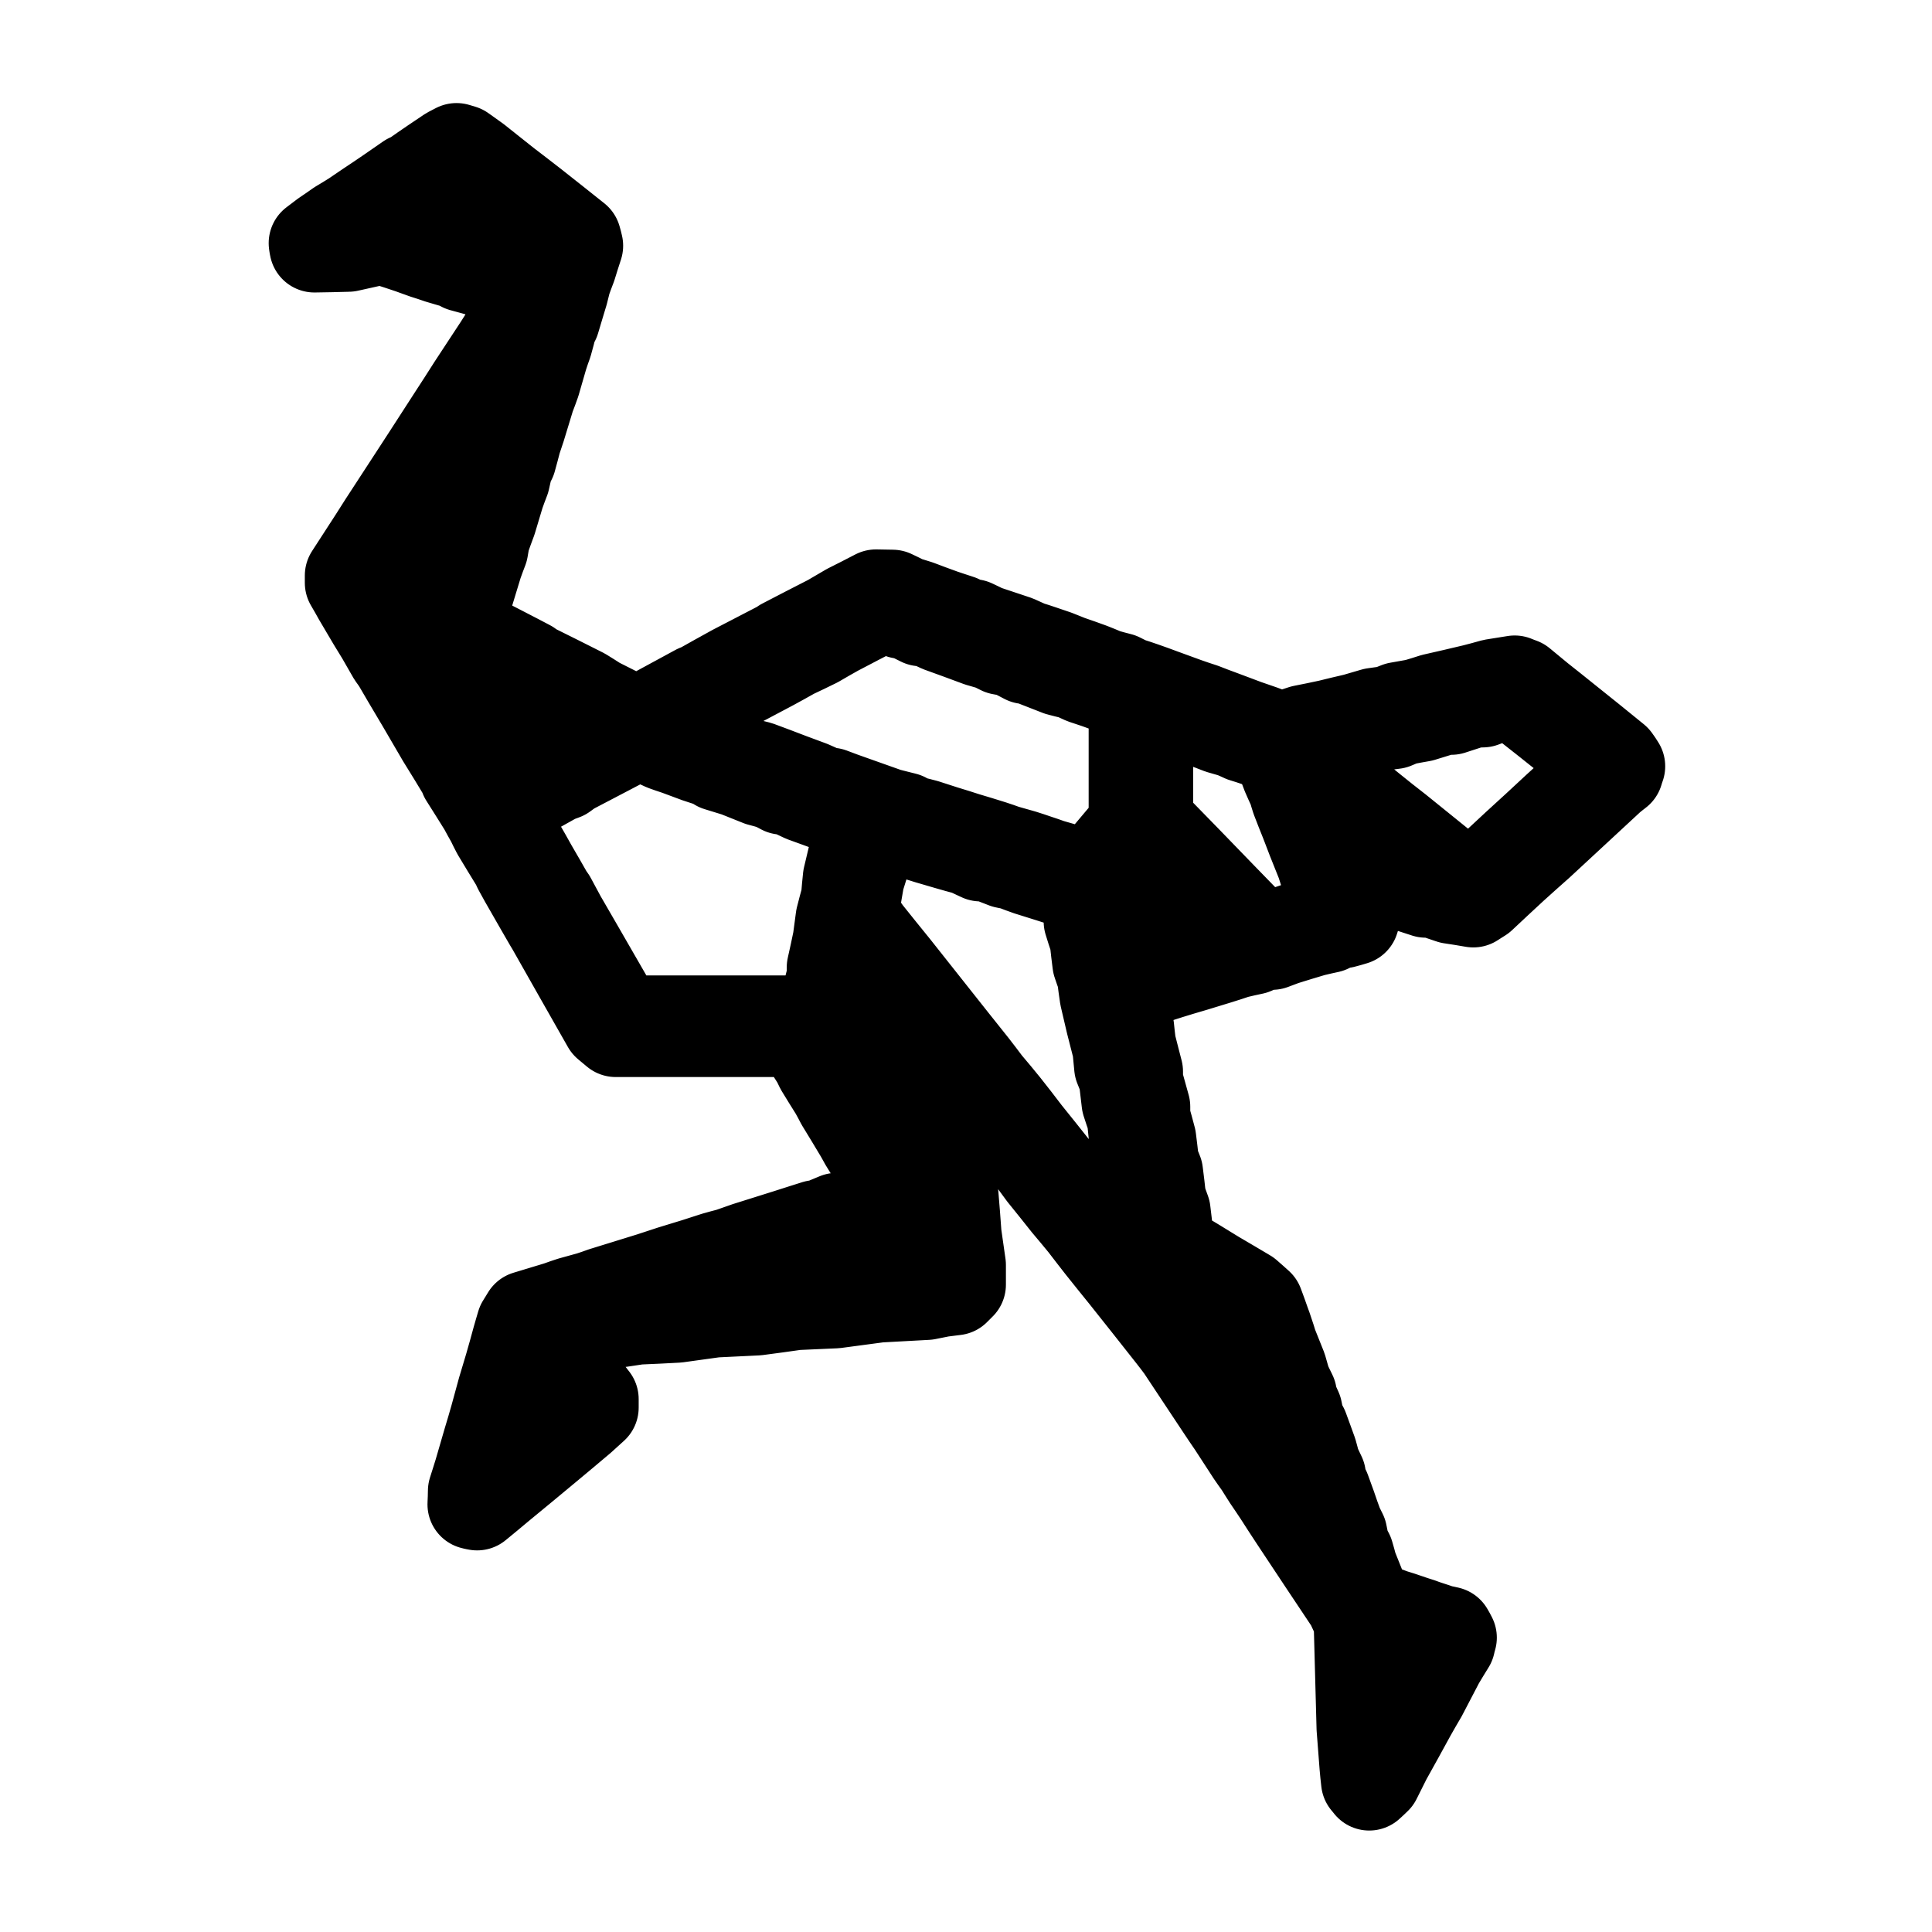
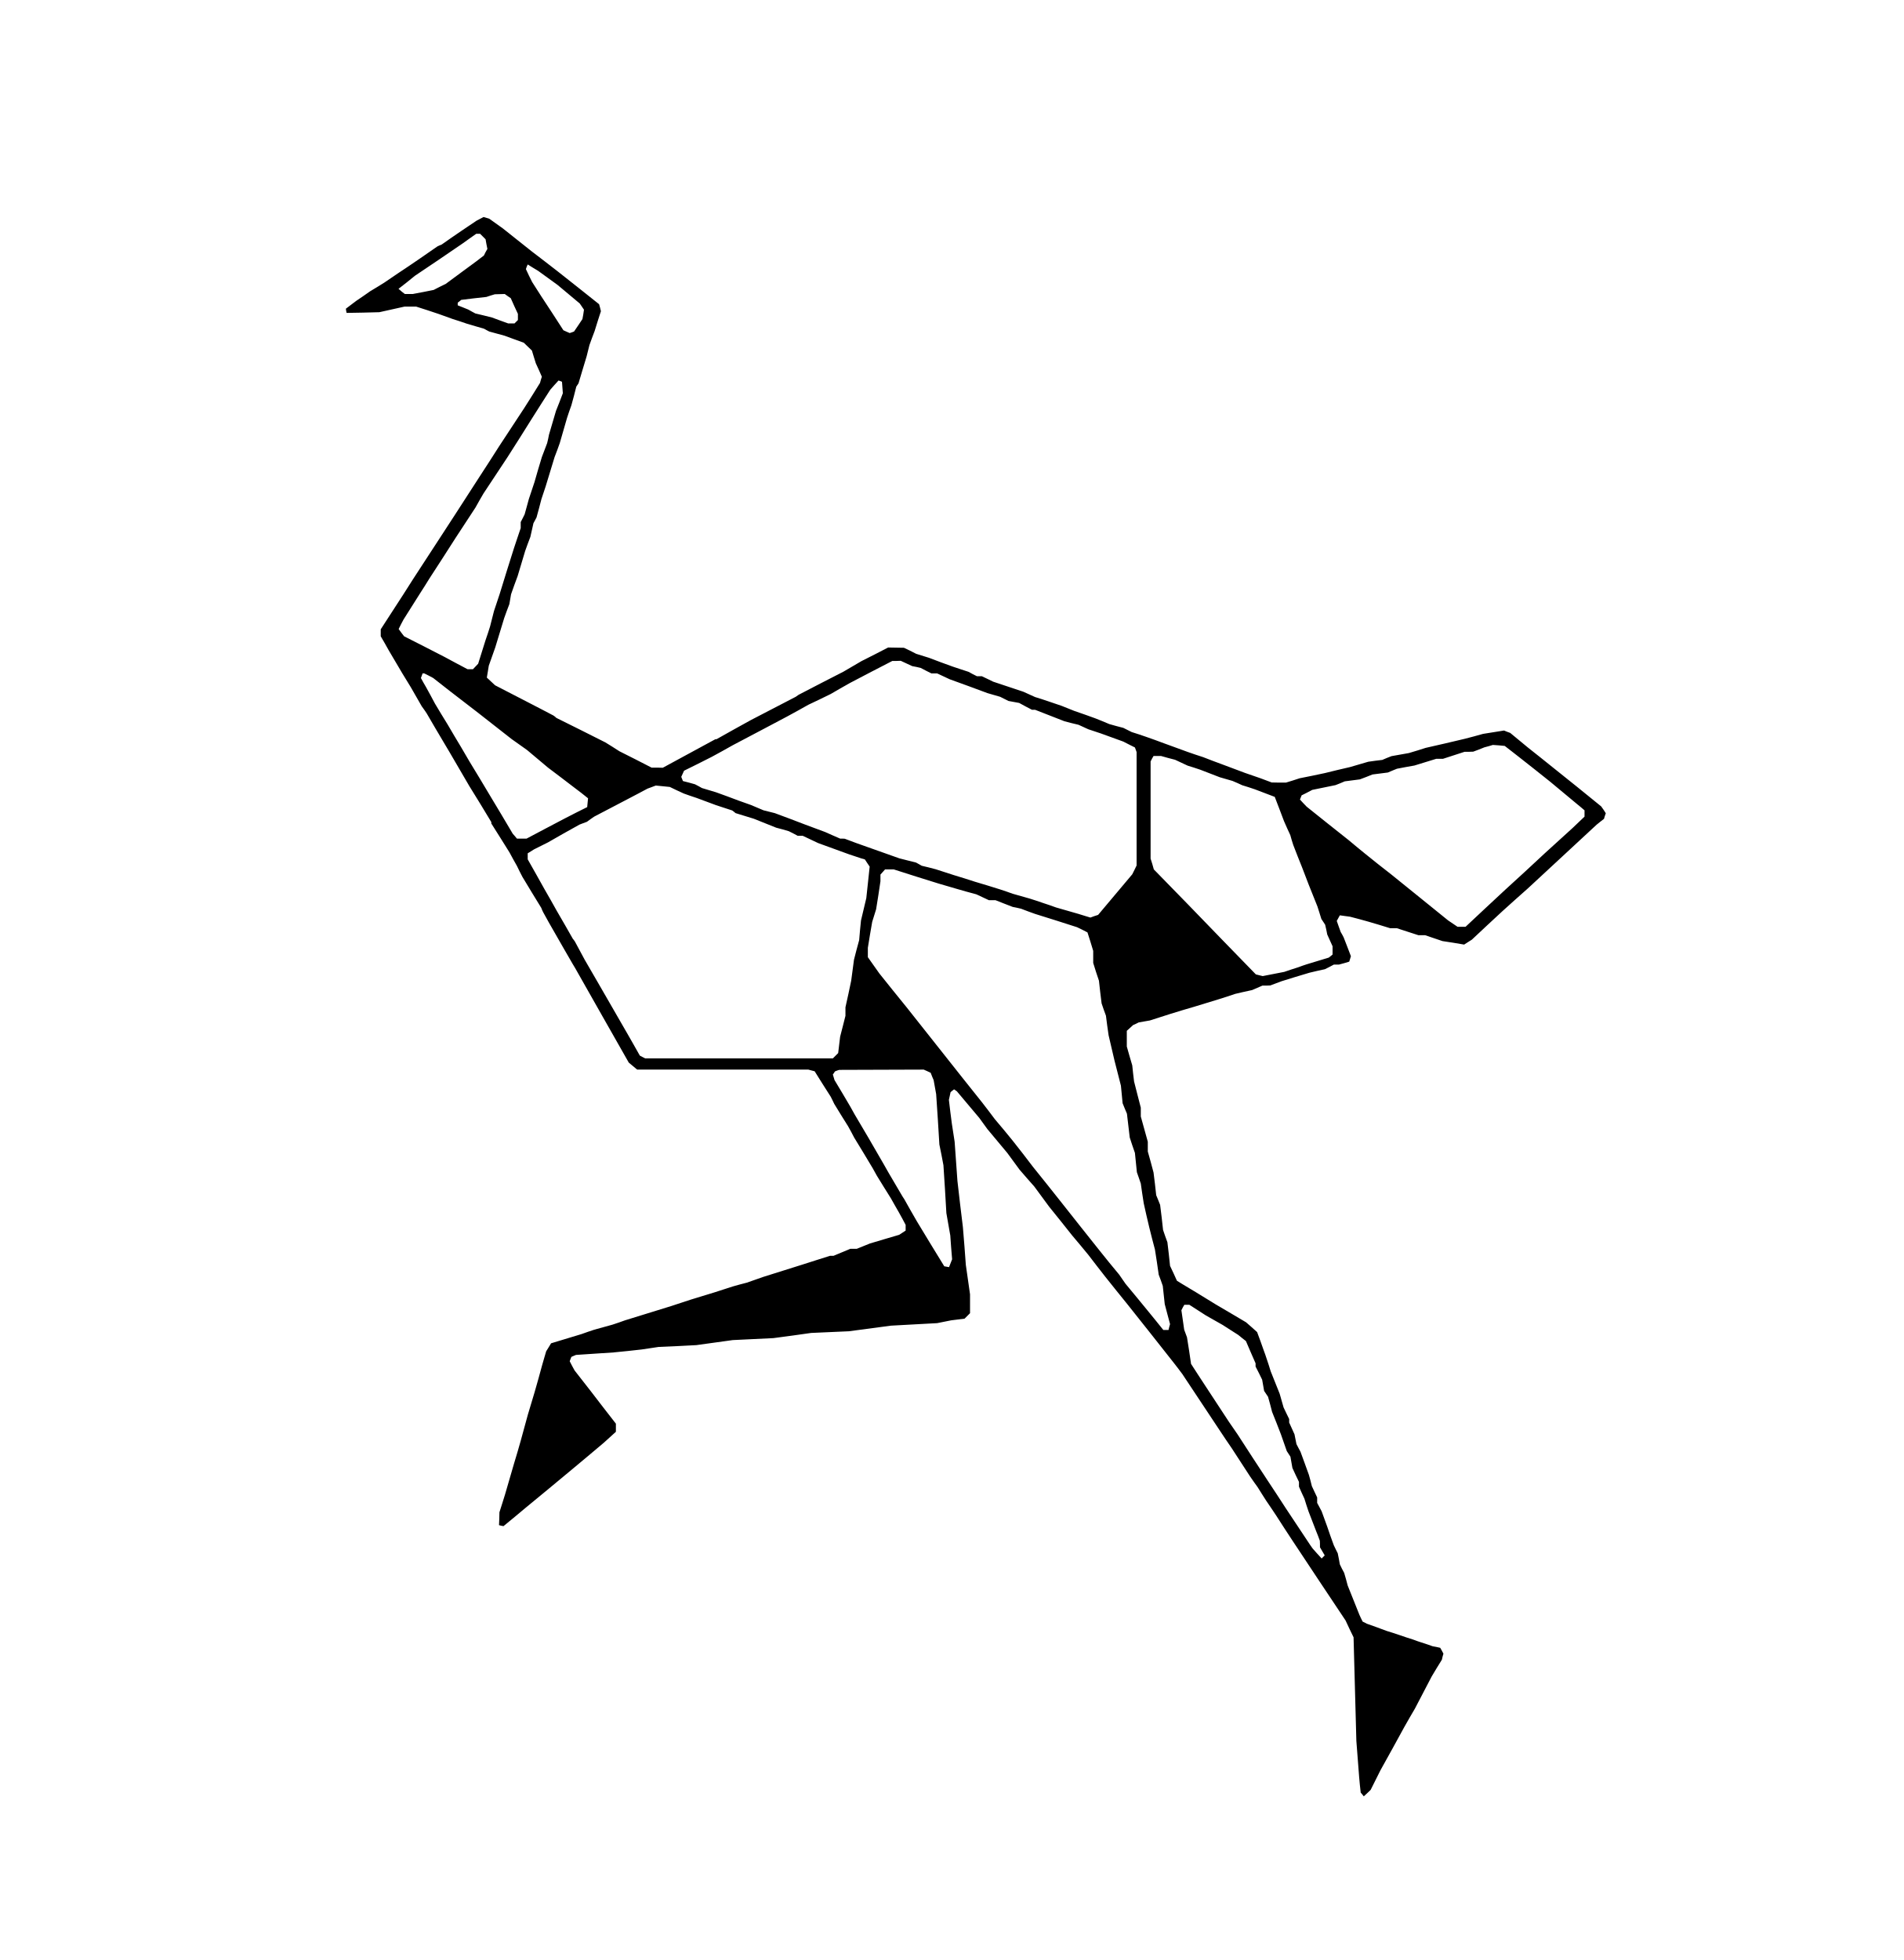
- <svg xmlns="http://www.w3.org/2000/svg" viewBox="31 53 1331 1331">
-   <g transform="translate(0,1400) scale(0.1,-0.1)" fill="currentColor" stroke="currentColor" stroke-width="620" stroke-linejoin="round">
+ <svg xmlns="http://www.w3.org/2000/svg" version="1.0" width="1360pt" height="1400pt" viewBox="0 0 1360 1400" preserveAspectRatio="xMidYMid meet">
+   <g transform="translate(0,1400) scale(0.1,-0.1)" fill="#000000" stroke="none">
    <path d="M3430 12437 l-25 -13 -55 -37 -55 -37 -70 -48 -70 -49 -15 -6 -15 -7 -65 -45 -65 -45 -75 -51 -75 -50 -50 -34 -50 -34 -50 -31 -50 -30 -50 -35 -50 -34 -37 -28 -37 -28 2 -15 3 -15 117 2 117 3 90 20 90 20 41 0 42 0 81 -26 81 -27 50 -18 50 -18 50 -16 50 -17 61 -18 62 -18 18 -10 19 -10 55 -15 55 -15 68 -25 69 -25 29 -28 29 -28 14 -46 14 -45 22 -48 21 -48 -7 -22 -6 -22 -56 -90 -57 -90 -90 -137 -90 -137 -69 -108 -70 -108 -84 -130 -84 -130 -39 -60 -39 -60 -114 -175 -114 -175 -35 -55 -35 -55 -81 -125 -81 -125 0 -25 0 -25 29 -50 28 -50 49 -83 49 -83 30 -49 30 -49 39 -68 39 -68 18 -25 17 -25 63 -108 64 -108 19 -32 19 -32 70 -120 70 -120 79 -128 78 -129 0 -5 0 -5 65 -103 65 -104 26 -48 27 -48 19 -39 20 -39 67 -111 68 -111 6 -15 7 -15 42 -76 43 -75 63 -110 63 -109 9 -15 9 -15 191 -337 192 -338 30 -25 30 -25 611 0 612 0 22 -6 23 -6 57 -91 58 -91 13 -26 12 -25 49 -80 50 -80 22 -40 21 -40 67 -110 66 -110 15 -27 15 -27 50 -81 50 -80 27 -48 27 -47 26 -47 25 -47 0 -20 0 -21 -23 -15 -23 -15 -105 -31 -104 -31 -47 -19 -47 -19 -23 0 -23 0 -60 -25 -60 -25 -13 0 -12 0 -98 -31 -97 -31 -140 -44 -140 -44 -60 -21 -60 -21 -50 -13 -50 -14 -65 -21 -65 -21 -85 -26 -85 -26 -70 -23 -70 -23 -165 -51 -165 -51 -45 -16 -45 -15 -65 -18 -65 -18 -45 -15 -45 -16 -109 -33 -109 -33 -17 -28 -18 -29 -15 -51 -15 -52 -26 -95 -27 -95 -24 -80 -24 -80 -26 -95 -26 -95 -23 -80 -24 -80 -32 -110 -32 -110 -20 -64 -20 -63 -1 -46 -2 -46 16 -4 16 -3 79 65 79 66 165 136 165 137 115 96 114 96 43 39 43 39 0 29 0 29 -91 117 -90 117 -57 73 -57 73 -18 33 -17 33 6 16 6 15 16 7 17 7 135 9 135 9 100 10 100 11 60 9 60 9 135 6 135 7 130 18 130 18 145 7 145 7 135 18 135 19 135 6 135 6 150 20 150 20 165 9 165 9 50 10 50 10 48 6 48 6 20 20 19 19 0 68 0 67 -15 105 -15 105 -10 135 -11 135 -20 165 -19 165 -10 140 -10 140 -10 65 -10 65 -11 85 -10 84 6 27 6 28 12 10 13 10 10 -7 10 -7 80 -95 80 -95 29 -40 29 -40 71 -85 71 -85 44 -60 44 -60 52 -60 53 -60 53 -72 53 -72 83 -103 82 -103 58 -69 57 -69 60 -78 60 -77 80 -100 80 -99 166 -209 165 -209 31 -40 30 -40 136 -205 136 -205 40 -60 41 -60 65 -100 65 -100 27 -39 28 -39 30 -48 30 -47 36 -53 36 -54 58 -90 59 -90 189 -285 190 -285 28 -60 29 -60 10 -370 10 -370 10 -130 10 -130 5 -54 6 -55 11 -13 11 -14 25 23 24 23 35 70 35 70 86 155 85 155 37 65 38 65 60 115 60 115 36 60 37 60 5 22 6 21 -11 21 -12 21 -27 6 -27 5 -40 14 -40 13 -30 10 -30 11 -50 16 -50 17 -45 15 -45 14 -70 26 -70 25 -15 8 -15 7 -12 24 -11 24 -42 105 -42 105 -12 45 -13 45 -16 30 -15 31 -7 39 -8 40 -14 28 -14 29 -24 66 -23 67 -20 55 -20 55 -16 30 -16 30 0 19 0 20 -19 40 -19 41 -10 40 -11 40 -30 83 -30 82 -15 28 -14 27 -7 35 -7 35 -19 42 -19 42 0 12 0 13 -20 41 -20 42 -14 49 -14 49 -32 80 -32 80 -14 45 -15 45 -10 30 -11 30 -23 65 -24 65 -39 35 -40 35 -108 64 -109 64 -70 43 -70 43 -45 27 -45 27 -23 14 -24 15 -24 53 -25 53 -9 85 -10 84 -16 44 -15 44 -10 90 -11 89 -14 35 -14 34 -9 81 -10 81 -20 75 -21 75 0 35 0 35 -25 90 -25 90 0 31 0 32 -24 93 -24 94 -7 58 -6 57 -20 68 -19 67 0 56 0 56 22 20 23 21 20 9 20 10 40 7 40 7 75 24 75 24 85 26 85 25 85 26 85 26 60 19 60 20 60 14 60 13 37 16 37 16 28 0 28 1 40 15 40 15 100 31 100 30 55 13 55 12 32 16 32 17 18 0 18 0 37 10 37 11 6 19 6 20 -26 68 -26 67 -10 19 -11 19 -14 39 -14 40 11 20 11 20 36 -5 37 -5 65 -17 65 -18 78 -23 78 -24 24 0 24 0 77 -25 77 -25 24 0 24 0 62 -21 62 -21 78 -12 77 -13 28 18 27 17 110 103 110 102 90 81 90 80 245 227 246 228 26 21 27 21 6 20 7 20 -16 25 -17 24 -170 138 -171 137 -91 73 -92 73 -63 52 -63 52 -22 8 -22 9 -75 -12 -75 -12 -65 -18 -65 -17 -140 -33 -140 -32 -60 -19 -60 -18 -62 -11 -62 -11 -33 -13 -33 -14 -50 -6 -50 -7 -65 -19 -65 -19 -90 -21 -90 -22 -90 -19 -90 -18 -49 -16 -49 -15 -51 0 -51 1 -40 15 -40 15 -55 19 -55 19 -80 30 -80 30 -70 26 -70 27 -55 18 -55 19 -85 31 -85 31 -65 24 -65 23 -50 17 -50 16 -30 15 -30 15 -50 13 -50 14 -50 21 -50 20 -75 27 -75 26 -45 18 -45 18 -50 17 -50 17 -45 15 -45 14 -42 19 -42 19 -108 36 -108 36 -41 20 -40 19 -18 0 -17 0 -30 15 -29 16 -58 19 -57 19 -85 31 -85 32 -45 14 -45 14 -43 22 -44 21 -57 1 -56 1 -95 -49 -95 -48 -65 -38 -65 -38 -160 -82 -160 -83 -10 -7 -10 -7 -160 -83 -160 -83 -123 -68 -123 -69 -4 0 -4 0 -188 -102 -188 -102 -40 1 -40 0 -115 59 -115 58 -50 32 -50 31 -175 88 -175 87 -10 9 -11 8 -84 44 -85 44 -124 64 -124 64 -29 27 -30 28 7 42 7 43 23 65 23 65 32 105 32 105 18 50 19 50 6 35 6 35 23 65 24 65 27 90 27 90 18 50 19 50 11 49 11 49 11 20 11 21 18 66 17 65 15 45 15 45 32 105 32 105 19 50 18 50 26 90 26 90 15 45 16 45 18 66 17 67 8 12 8 12 29 97 29 96 10 40 10 40 18 50 19 50 22 71 23 71 -6 25 -7 25 -147 117 -148 117 -93 72 -94 72 -102 81 -103 82 -49 35 -49 35 -20 6 -20 6 -25 -13z m19 -126 l20 -20 6 -34 7 -35 -13 -23 -12 -24 -26 -20 -26 -20 -110 -81 -111 -82 -43 -21 -43 -22 -75 -15 -75 -14 -28 0 -28 0 -23 18 -22 19 59 46 58 47 171 115 170 116 49 35 48 34 14 0 14 0 19 -19z m465 -296 l69 -50 79 -66 80 -67 15 -22 15 -22 -5 -34 -6 -33 -30 -45 -30 -44 -16 -6 -15 -5 -23 10 -22 10 -79 122 -80 122 -32 50 -32 50 -23 46 -22 47 6 17 7 16 37 -23 38 -23 69 -50z m-287 -130 l22 -15 25 -56 26 -56 0 -22 0 -22 -12 -12 -12 -12 -23 0 -23 0 -58 21 -57 21 -60 15 -59 14 -26 14 -25 14 -37 15 -38 15 0 9 0 10 13 10 12 10 90 11 90 10 30 10 30 9 35 1 36 1 21 -15z m391 -653 l3 -41 -24 -63 -25 -63 -25 -85 -25 -85 -6 -30 -7 -30 -19 -50 -19 -50 -27 -90 -26 -90 -20 -60 -20 -60 -15 -55 -15 -54 -14 -28 -14 -27 0 -21 0 -22 -24 -71 -24 -72 -52 -165 -51 -165 -20 -60 -20 -60 -14 -55 -14 -55 -16 -50 -17 -50 -26 -83 -26 -83 -19 -20 -18 -19 -19 0 -20 0 -83 44 -82 44 -144 74 -144 73 -20 26 -19 26 17 34 18 34 60 95 60 95 32 50 31 50 94 145 93 145 72 110 72 110 28 50 29 50 86 130 86 130 89 140 88 140 64 101 64 100 29 33 30 33 13 -4 12 -5 3 -41z m2458 -1971 l41 -19 31 -6 30 -7 38 -20 38 -19 21 0 20 0 45 -21 45 -21 135 -49 135 -50 45 -13 45 -13 30 -15 30 -15 38 -7 38 -7 46 -25 46 -24 11 0 11 0 105 -41 105 -41 50 -13 50 -12 35 -16 35 -16 45 -15 45 -15 80 -29 80 -29 41 -21 42 -21 6 -16 6 -17 0 -405 0 -405 -15 -31 -16 -32 -122 -145 -122 -145 -28 -9 -27 -10 -43 13 -42 13 -80 23 -80 23 -45 16 -45 15 -50 17 -50 16 -60 17 -60 17 -45 16 -45 15 -90 28 -90 27 -75 24 -75 23 -65 21 -65 21 -50 13 -50 12 -21 12 -20 11 -60 15 -59 15 -155 55 -155 55 -40 15 -40 15 -16 1 -17 0 -53 23 -54 24 -70 26 -70 26 -110 42 -110 41 -40 10 -40 10 -45 19 -45 19 -45 16 -45 16 -80 30 -80 29 -50 15 -50 15 -25 14 -25 13 -43 12 -43 11 -6 15 -6 15 10 22 10 22 99 49 99 50 75 41 75 42 110 58 110 58 85 45 85 45 75 41 75 42 80 38 80 39 69 40 69 39 151 79 151 78 30 0 30 1 41 -19z m-3413 -87 l32 -17 60 -47 60 -47 100 -77 100 -77 120 -94 120 -94 55 -39 55 -39 75 -63 75 -63 94 -71 93 -71 50 -38 49 -39 -3 -31 -3 -32 -80 -40 -80 -41 -137 -72 -136 -72 -35 0 -34 0 -15 18 -15 17 -83 140 -84 140 -70 117 -71 117 -31 53 -31 53 -48 80 -47 80 -46 75 -45 75 -32 60 -33 60 -18 31 -17 31 6 16 6 17 6 0 6 0 32 -16z m7736 -540 l50 -39 113 -89 113 -90 95 -79 95 -79 28 -23 27 -23 0 -23 0 -22 -43 -41 -43 -41 -99 -90 -99 -90 -140 -130 -141 -129 -143 -133 -142 -133 -29 0 -28 0 -34 23 -34 23 -204 165 -203 164 -92 72 -91 73 -60 49 -60 50 -150 119 -150 120 -24 25 -24 26 6 15 6 15 38 19 38 20 83 17 83 17 33 13 33 14 54 7 54 7 45 17 45 18 55 7 55 7 33 14 32 13 63 12 62 11 78 24 78 24 24 0 24 0 77 25 77 25 31 0 31 1 40 15 40 16 30 8 30 9 43 -3 42 -4 49 -38z m-2454 -48 l50 -13 45 -21 45 -21 45 -14 45 -15 70 -27 70 -27 45 -13 45 -13 35 -15 35 -16 45 -14 45 -15 71 -27 71 -27 33 -86 33 -87 22 -50 23 -50 10 -35 11 -35 31 -80 32 -80 23 -60 23 -60 32 -80 32 -80 14 -44 14 -45 14 -21 13 -20 8 -35 7 -35 19 -42 19 -42 0 -29 0 -30 -13 -11 -14 -11 -79 -24 -79 -24 -30 -10 -30 -11 -50 -16 -50 -17 -77 -15 -77 -15 -25 6 -24 6 -244 251 -243 251 -121 124 -121 124 -11 39 -12 38 0 347 0 347 10 20 11 19 27 0 27 0 50 -14z m-3510 -231 l50 -23 45 -16 45 -15 70 -26 70 -26 58 -19 58 -19 12 -9 12 -10 65 -20 65 -20 80 -32 80 -32 45 -12 45 -13 32 -16 32 -17 18 0 18 0 55 -26 55 -26 110 -40 110 -40 45 -15 45 -15 12 -3 12 -4 17 -26 17 -25 -12 -113 -12 -112 -19 -80 -19 -80 -7 -70 -6 -70 -19 -70 -18 -70 -10 -75 -10 -75 -20 -95 -21 -95 0 -31 0 -30 -19 -75 -19 -74 -7 -58 -7 -59 -19 -19 -19 -19 -671 0 -670 0 -19 10 -19 10 -44 78 -44 77 -98 170 -98 170 -55 95 -55 95 -35 65 -35 65 -7 10 -8 10 -57 100 -58 100 -42 75 -43 75 -61 109 -61 108 0 22 0 21 23 14 22 14 50 25 50 25 112 64 113 63 26 10 27 10 26 19 26 18 130 68 130 68 61 32 60 32 30 11 29 11 50 -5 50 -5 50 -24z m1710 -616 l160 -50 65 -19 65 -19 70 -20 70 -19 45 -21 45 -21 23 0 24 0 61 -24 62 -24 30 -6 30 -7 50 -19 50 -18 150 -47 150 -48 37 -18 37 -19 21 -66 20 -66 0 -43 0 -43 20 -64 21 -63 9 -81 10 -81 15 -44 16 -44 9 -70 10 -70 21 -90 21 -90 23 -90 23 -90 6 -62 6 -63 15 -37 16 -38 10 -85 10 -85 18 -55 19 -55 7 -69 7 -69 14 -40 14 -41 10 -70 11 -71 19 -85 20 -85 20 -80 21 -80 14 -90 13 -90 15 -40 14 -40 7 -65 7 -65 19 -72 19 -71 -6 -21 -5 -21 -19 0 -18 0 -53 66 -53 65 -82 100 -82 99 -23 33 -22 32 -71 86 -70 87 -140 176 -140 177 -97 122 -98 122 -72 94 -73 93 -63 77 -64 76 -46 61 -47 61 -67 84 -67 84 -202 255 -202 255 -98 121 -97 121 -41 58 -41 58 0 34 0 33 15 92 16 93 14 45 14 45 16 100 15 100 0 24 0 24 17 19 16 18 31 0 31 0 160 -51z m79 -1390 l25 -12 10 -26 11 -26 9 -50 9 -50 12 -180 11 -180 15 -74 14 -74 11 -171 10 -171 14 -80 14 -80 6 -85 7 -85 -11 -28 -11 -28 -17 3 -17 3 -98 160 -97 160 -46 80 -45 80 -10 15 -9 15 -47 80 -47 80 -17 30 -17 30 -55 95 -55 95 -49 83 -49 83 -15 27 -15 27 -56 95 -57 95 -6 20 -6 20 8 11 7 11 15 6 15 5 302 1 302 1 25 -11z m1932 -1707 l59 -38 60 -34 60 -34 56 -36 55 -35 27 -22 28 -22 34 -79 35 -80 0 -11 0 -12 24 -47 23 -47 7 -40 7 -40 14 -21 14 -21 15 -54 14 -54 32 -80 31 -80 21 -60 21 -60 13 -20 13 -20 7 -40 7 -40 23 -50 24 -50 0 -17 0 -17 19 -43 20 -43 14 -45 15 -45 27 -70 27 -70 14 -35 13 -35 1 -23 0 -24 17 -29 17 -29 -11 -11 -11 -11 -33 36 -32 36 -16 23 -16 24 -79 119 -79 119 -65 100 -66 100 -108 165 -107 165 -31 45 -31 45 -82 125 -82 125 -53 81 -53 82 -14 95 -15 95 -10 27 -10 27 -10 70 -10 69 10 20 11 19 18 0 18 0 59 -38z" />
  </g>
</svg>
